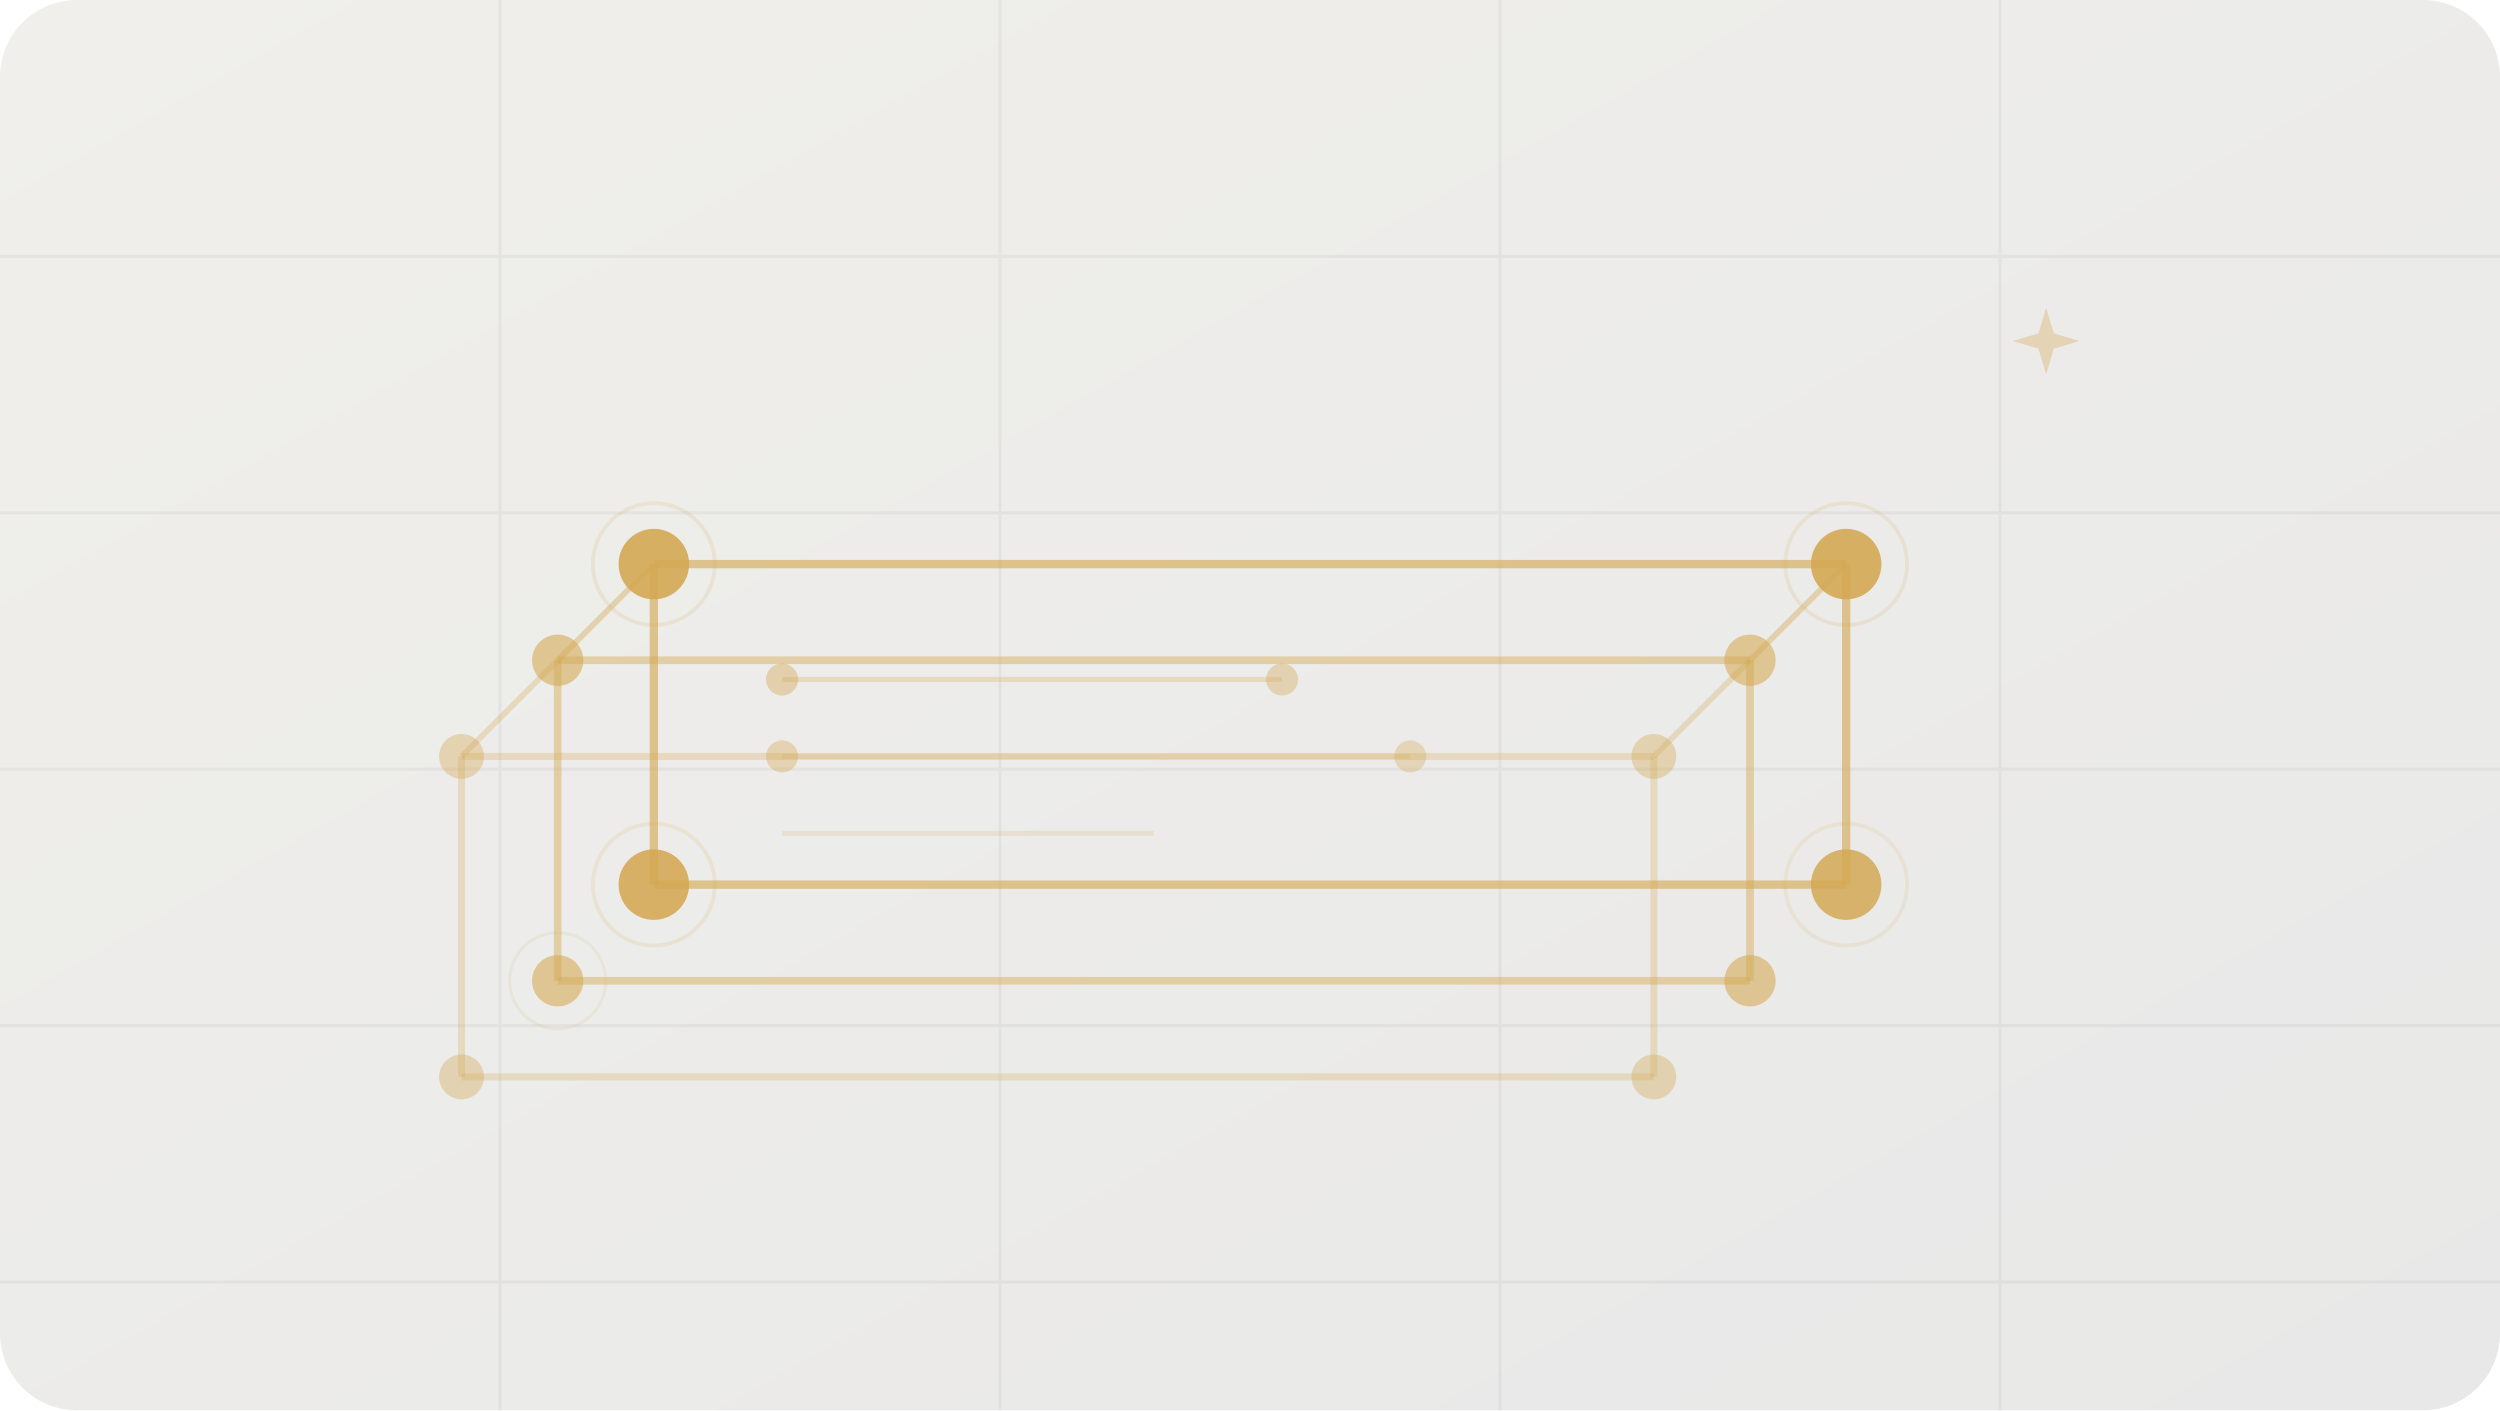
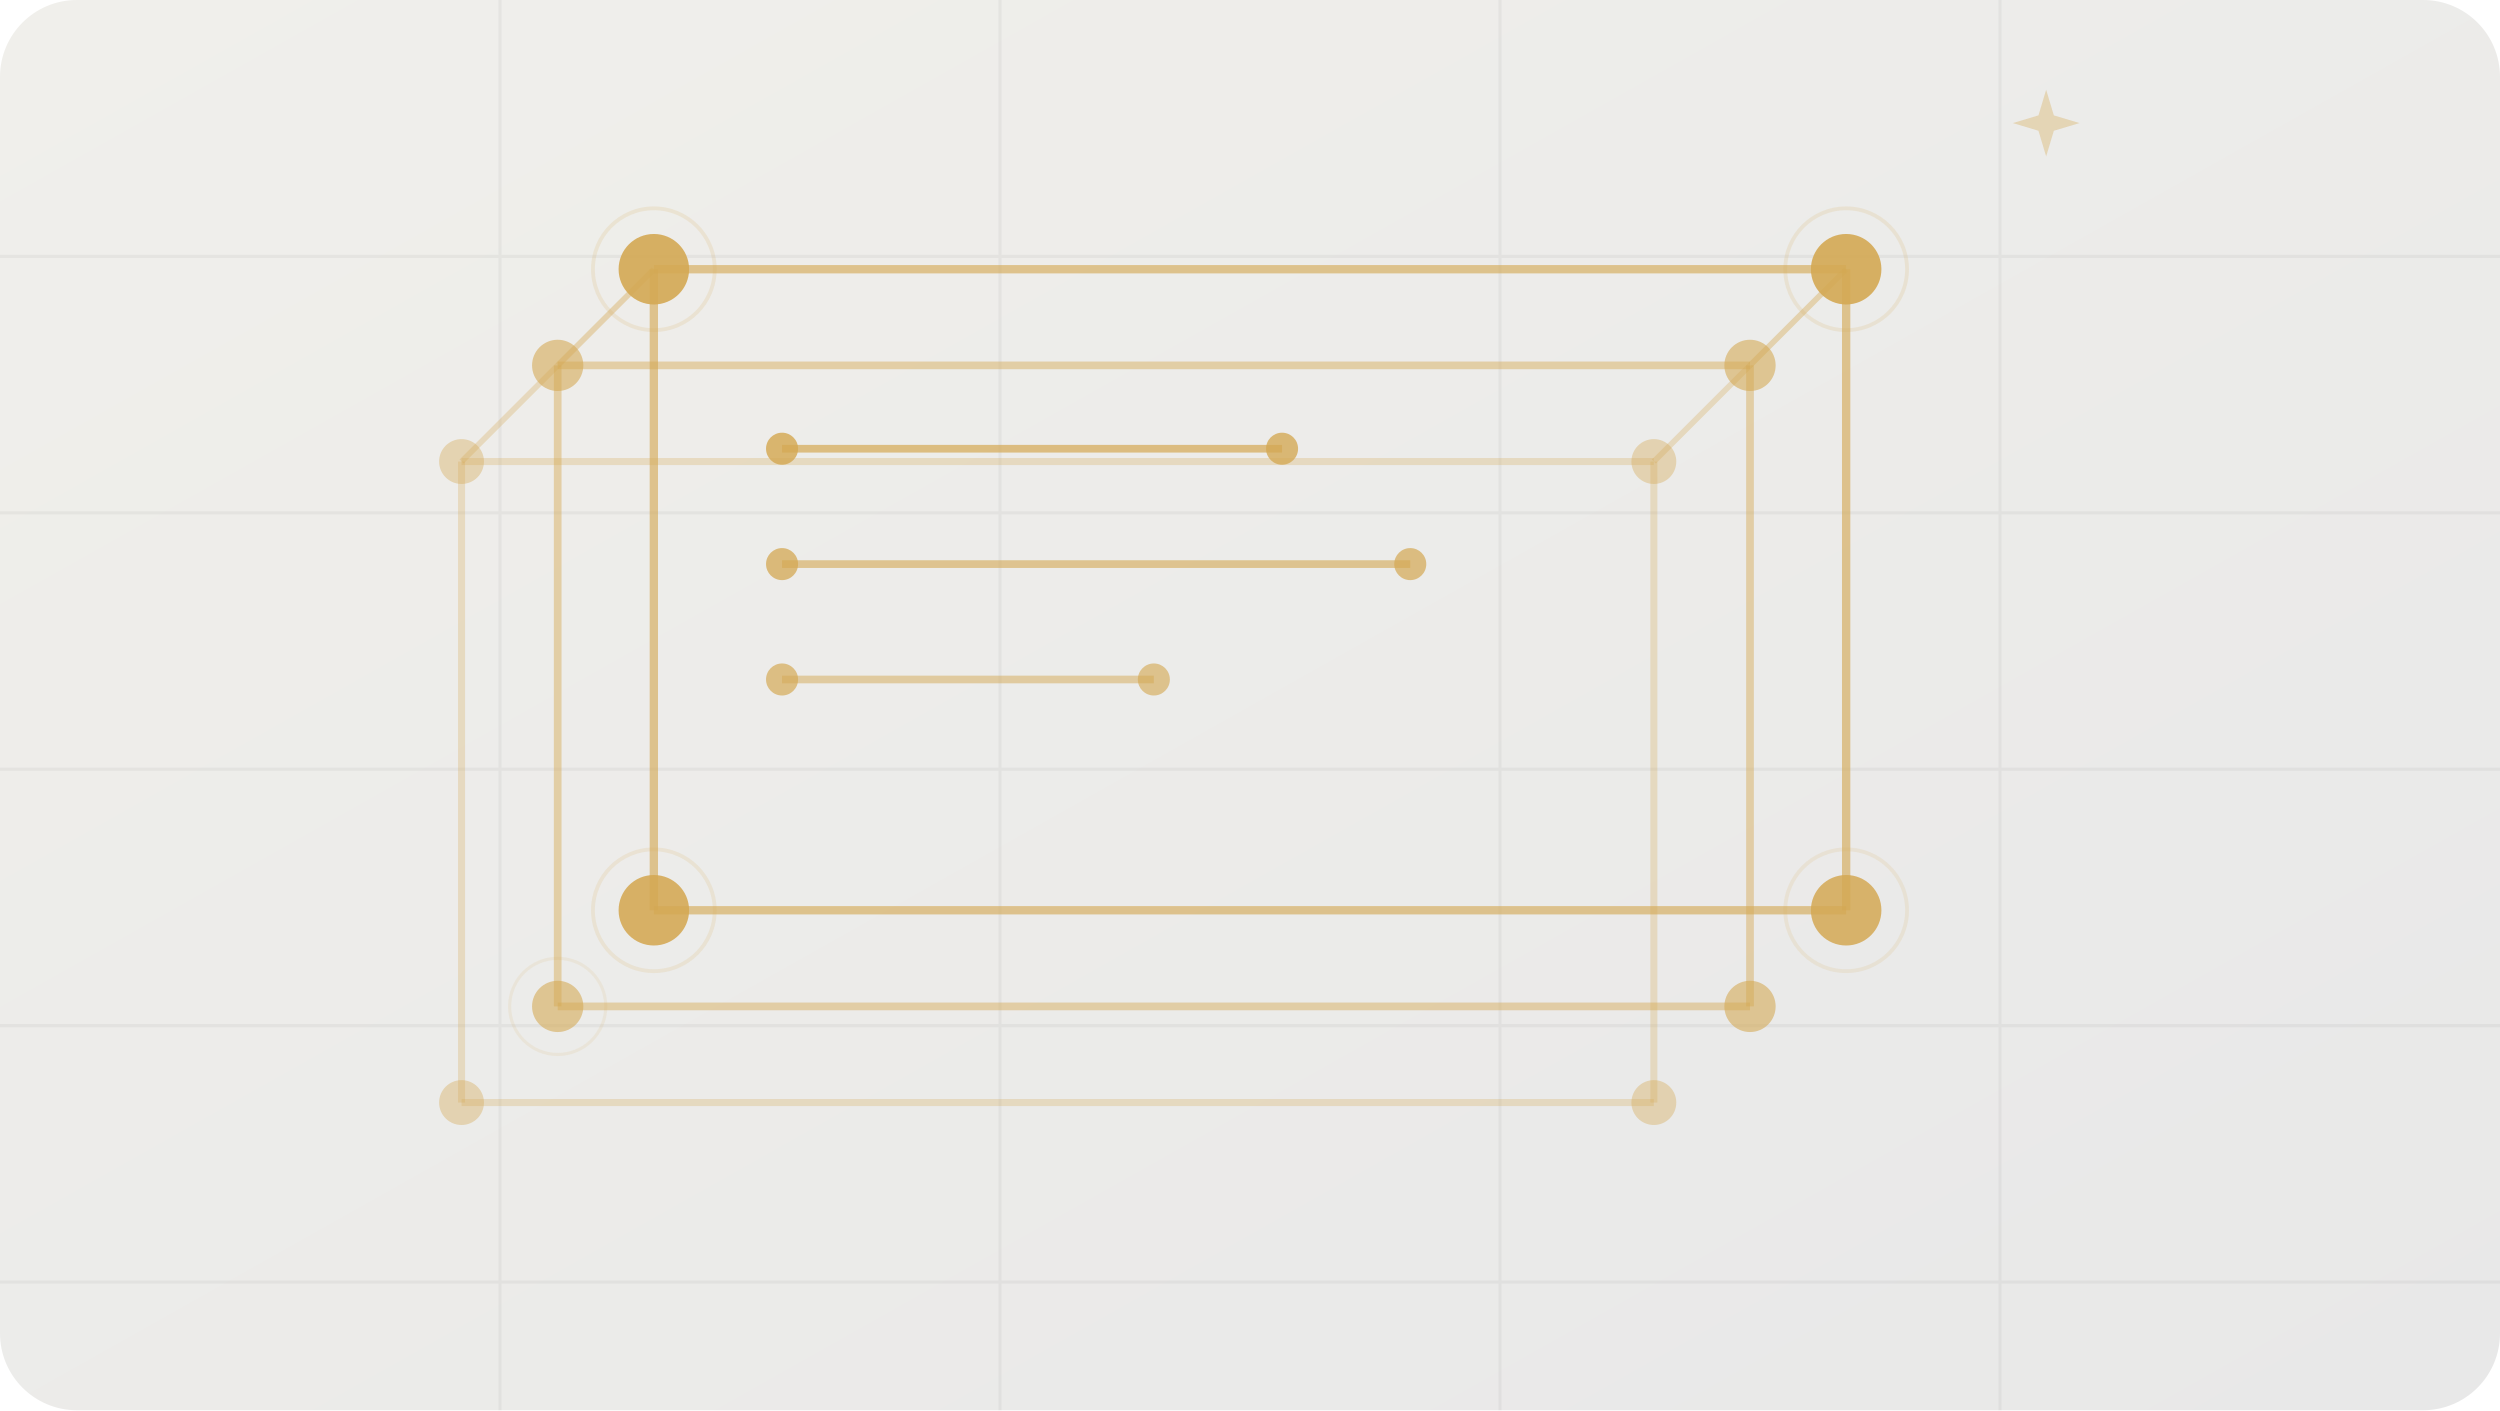
<svg xmlns="http://www.w3.org/2000/svg" width="390" height="220" viewBox="0 0 390 220" fill="none">
  <defs>
    <linearGradient id="bg_proj" x1="0" y1="0" x2="188" y2="334" gradientUnits="userSpaceOnUse">
      <stop stop-color="#F0EFEB" />
      <stop offset="1" stop-color="#E8E8E8" />
    </linearGradient>
  </defs>
  <rect width="390" height="220" rx="12" fill="url(#bg_proj)" />
  <g opacity="0.05">
    <line x1="0" y1="40" x2="390" y2="40" stroke="#1A1C1E" stroke-width="0.5" />
    <line x1="0" y1="80" x2="390" y2="80" stroke="#1A1C1E" stroke-width="0.5" />
    <line x1="0" y1="120" x2="390" y2="120" stroke="#1A1C1E" stroke-width="0.5" />
    <line x1="0" y1="160" x2="390" y2="160" stroke="#1A1C1E" stroke-width="0.5" />
    <line x1="0" y1="200" x2="390" y2="200" stroke="#1A1C1E" stroke-width="0.5" />
    <line x1="78" y1="0" x2="78" y2="220" stroke="#1A1C1E" stroke-width="0.5" />
    <line x1="156" y1="0" x2="156" y2="220" stroke="#1A1C1E" stroke-width="0.5" />
    <line x1="234" y1="0" x2="234" y2="220" stroke="#1A1C1E" stroke-width="0.5" />
    <line x1="312" y1="0" x2="312" y2="220" stroke="#1A1C1E" stroke-width="0.5" />
  </g>
-   <line x1="72" y1="168" x2="258" y2="168" stroke="#D4A853" stroke-width="1.1" opacity="0.28" />
-   <line x1="258" y1="168" x2="258" y2="118" stroke="#D4A853" stroke-width="1.1" opacity="0.28" />
-   <line x1="258" y1="118" x2="72" y2="118" stroke="#D4A853" stroke-width="1.1" opacity="0.28" />
-   <line x1="72" y1="118" x2="72" y2="168" stroke="#D4A853" stroke-width="1.1" opacity="0.28" />
-   <circle cx="72" cy="168" r="3.5" fill="#D4A853" opacity="0.38" />
-   <circle cx="258" cy="168" r="3.5" fill="#D4A853" opacity="0.38" />
-   <circle cx="258" cy="118" r="3.5" fill="#D4A853" opacity="0.38" />
-   <circle cx="72" cy="118" r="3.5" fill="#D4A853" opacity="0.38" />
-   <line x1="87" y1="153" x2="273" y2="153" stroke="#D4A853" stroke-width="1.2" opacity="0.45" />
-   <line x1="273" y1="153" x2="273" y2="103" stroke="#D4A853" stroke-width="1.2" opacity="0.45" />
-   <line x1="273" y1="103" x2="87" y2="103" stroke="#D4A853" stroke-width="1.2" opacity="0.45" />
-   <line x1="87" y1="103" x2="87" y2="153" stroke="#D4A853" stroke-width="1.2" opacity="0.45" />
-   <circle cx="87" cy="153" r="4" fill="#D4A853" opacity="0.58" />
-   <circle cx="87" cy="153" r="7.5" stroke="#D4A853" stroke-width="0.5" fill="none" opacity="0.11" />
-   <circle cx="273" cy="153" r="4" fill="#D4A853" opacity="0.58" />
-   <circle cx="273" cy="103" r="4" fill="#D4A853" opacity="0.58" />
-   <circle cx="87" cy="103" r="4" fill="#D4A853" opacity="0.58" />
-   <line x1="72" y1="118" x2="87" y2="103" stroke="#D4A853" stroke-width="0.9" opacity="0.30" />
-   <line x1="258" y1="118" x2="273" y2="103" stroke="#D4A853" stroke-width="0.9" opacity="0.30" />
-   <line x1="87" y1="103" x2="102" y2="88" stroke="#D4A853" stroke-width="0.9" opacity="0.40" />
-   <line x1="273" y1="103" x2="288" y2="88" stroke="#D4A853" stroke-width="0.9" opacity="0.40" />
-   <line x1="102" y1="138" x2="288" y2="138" stroke="#D4A853" stroke-width="1.3" opacity="0.62" />
-   <line x1="288" y1="138" x2="288" y2="88" stroke="#D4A853" stroke-width="1.3" opacity="0.62" />
-   <line x1="288" y1="88" x2="102" y2="88" stroke="#D4A853" stroke-width="1.3" opacity="0.62" />
-   <line x1="102" y1="88" x2="102" y2="138" stroke="#D4A853" stroke-width="1.3" opacity="0.62" />
-   <circle cx="102" cy="138" r="5.5" fill="#D4A853" opacity="0.88" />
-   <circle cx="102" cy="138" r="9.5" stroke="#D4A853" stroke-width="0.6" fill="none" opacity="0.15" />
-   <circle cx="288" cy="138" r="5.5" fill="#D4A853" opacity="0.85" />
-   <circle cx="288" cy="138" r="9.5" stroke="#D4A853" stroke-width="0.6" fill="none" opacity="0.14" />
-   <circle cx="288" cy="88" r="5.5" fill="#D4A853" opacity="0.90" />
-   <circle cx="288" cy="88" r="9.5" stroke="#D4A853" stroke-width="0.6" fill="none" opacity="0.16" />
-   <circle cx="102" cy="88" r="5.5" fill="#D4A853" opacity="0.90" />
-   <circle cx="102" cy="88" r="9.5" stroke="#D4A853" stroke-width="0.6" fill="none" opacity="0.16" />
-   <line x1="122" y1="106" x2="200" y2="106" stroke="#D4A853" stroke-width="0.8" opacity="0.28" />
-   <line x1="122" y1="118" x2="220" y2="118" stroke="#D4A853" stroke-width="0.8" opacity="0.22" />
-   <line x1="122" y1="130" x2="180" y2="130" stroke="#D4A853" stroke-width="0.8" opacity="0.18" />
-   <circle cx="122" cy="106" r="2.5" fill="#D4A853" opacity="0.42" />
-   <circle cx="200" cy="106" r="2.5" fill="#D4A853" opacity="0.38" />
-   <circle cx="122" cy="118" r="2.5" fill="#D4A853" opacity="0.38" />
-   <circle cx="220" cy="118" r="2.5" fill="#D4A853" opacity="0.32" />
-   <path d="M318 52 L319.2 48 L320.4 52 L324.4 53.2 L320.4 54.4 L319.2 58.4 L318 54.4 L314 53.2 Z" fill="#D4A853" opacity="0.35" />
+   <line x1="72" y1="172" x2="258" y2="172" stroke="#D4A853" stroke-width="1.1" opacity="0.28" />
+   <line x1="258" y1="172" x2="258" y2="72" stroke="#D4A853" stroke-width="1.1" opacity="0.28" />
+   <line x1="258" y1="72" x2="72" y2="72" stroke="#D4A853" stroke-width="1.1" opacity="0.28" />
+   <line x1="72" y1="72" x2="72" y2="172" stroke="#D4A853" stroke-width="1.1" opacity="0.28" />
+   <circle cx="72" cy="172" r="3.5" fill="#D4A853" opacity="0.38" />
+   <circle cx="258" cy="172" r="3.5" fill="#D4A853" opacity="0.38" />
+   <circle cx="258" cy="72" r="3.5" fill="#D4A853" opacity="0.38" />
+   <circle cx="72" cy="72" r="3.5" fill="#D4A853" opacity="0.38" />
+   <line x1="87" y1="157" x2="273" y2="157" stroke="#D4A853" stroke-width="1.2" opacity="0.45" />
+   <line x1="273" y1="157" x2="273" y2="57" stroke="#D4A853" stroke-width="1.2" opacity="0.45" />
+   <line x1="273" y1="57" x2="87" y2="57" stroke="#D4A853" stroke-width="1.2" opacity="0.45" />
+   <line x1="87" y1="57" x2="87" y2="157" stroke="#D4A853" stroke-width="1.2" opacity="0.45" />
+   <circle cx="87" cy="157" r="4" fill="#D4A853" opacity="0.58" />
+   <circle cx="87" cy="157" r="7.5" stroke="#D4A853" stroke-width="0.5" fill="none" opacity="0.11" />
+   <circle cx="273" cy="157" r="4" fill="#D4A853" opacity="0.58" />
+   <circle cx="273" cy="57" r="4" fill="#D4A853" opacity="0.58" />
+   <circle cx="87" cy="57" r="4" fill="#D4A853" opacity="0.58" />
+   <line x1="72" y1="72" x2="87" y2="57" stroke="#D4A853" stroke-width="0.9" opacity="0.30" />
+   <line x1="258" y1="72" x2="273" y2="57" stroke="#D4A853" stroke-width="0.9" opacity="0.30" />
+   <line x1="87" y1="57" x2="102" y2="42" stroke="#D4A853" stroke-width="0.9" opacity="0.40" />
+   <line x1="273" y1="57" x2="288" y2="42" stroke="#D4A853" stroke-width="0.9" opacity="0.40" />
+   <line x1="102" y1="142" x2="288" y2="142" stroke="#D4A853" stroke-width="1.3" opacity="0.62" />
+   <line x1="288" y1="142" x2="288" y2="42" stroke="#D4A853" stroke-width="1.3" opacity="0.62" />
+   <line x1="288" y1="42" x2="102" y2="42" stroke="#D4A853" stroke-width="1.3" opacity="0.62" />
+   <line x1="102" y1="42" x2="102" y2="142" stroke="#D4A853" stroke-width="1.3" opacity="0.62" />
+   <circle cx="102" cy="142" r="5.5" fill="#D4A853" opacity="0.88" />
+   <circle cx="102" cy="142" r="9.5" stroke="#D4A853" stroke-width="0.6" fill="none" opacity="0.15" />
+   <circle cx="288" cy="142" r="5.5" fill="#D4A853" opacity="0.85" />
+   <circle cx="288" cy="142" r="9.5" stroke="#D4A853" stroke-width="0.6" fill="none" opacity="0.14" />
+   <circle cx="288" cy="42" r="5.5" fill="#D4A853" opacity="0.90" />
+   <circle cx="288" cy="42" r="9.5" stroke="#D4A853" stroke-width="0.6" fill="none" opacity="0.16" />
+   <circle cx="102" cy="42" r="5.5" fill="#D4A853" opacity="0.90" />
+   <circle cx="102" cy="42" r="9.5" stroke="#D4A853" stroke-width="0.6" fill="none" opacity="0.16" />
+   <line x1="122" y1="70" x2="200" y2="70" stroke="#D4A853" stroke-width="1.2" opacity="0.70" />
+   <line x1="122" y1="88" x2="220" y2="88" stroke="#D4A853" stroke-width="1.2" opacity="0.60" />
+   <line x1="122" y1="106" x2="180" y2="106" stroke="#D4A853" stroke-width="1.2" opacity="0.50" />
+   <circle cx="122" cy="70" r="2.5" fill="#D4A853" opacity="0.82" />
+   <circle cx="200" cy="70" r="2.5" fill="#D4A853" opacity="0.78" />
+   <circle cx="122" cy="88" r="2.5" fill="#D4A853" opacity="0.75" />
+   <circle cx="220" cy="88" r="2.5" fill="#D4A853" opacity="0.70" />
+   <circle cx="122" cy="106" r="2.5" fill="#D4A853" opacity="0.68" />
+   <circle cx="180" cy="106" r="2.5" fill="#D4A853" opacity="0.62" />
+   <path d="M318 18 L319.2 14 L320.4 18 L324.4 19.2 L320.4 20.4 L319.2 24.4 L318 20.4 L314 19.2 Z" fill="#D4A853" opacity="0.35" />
</svg>
